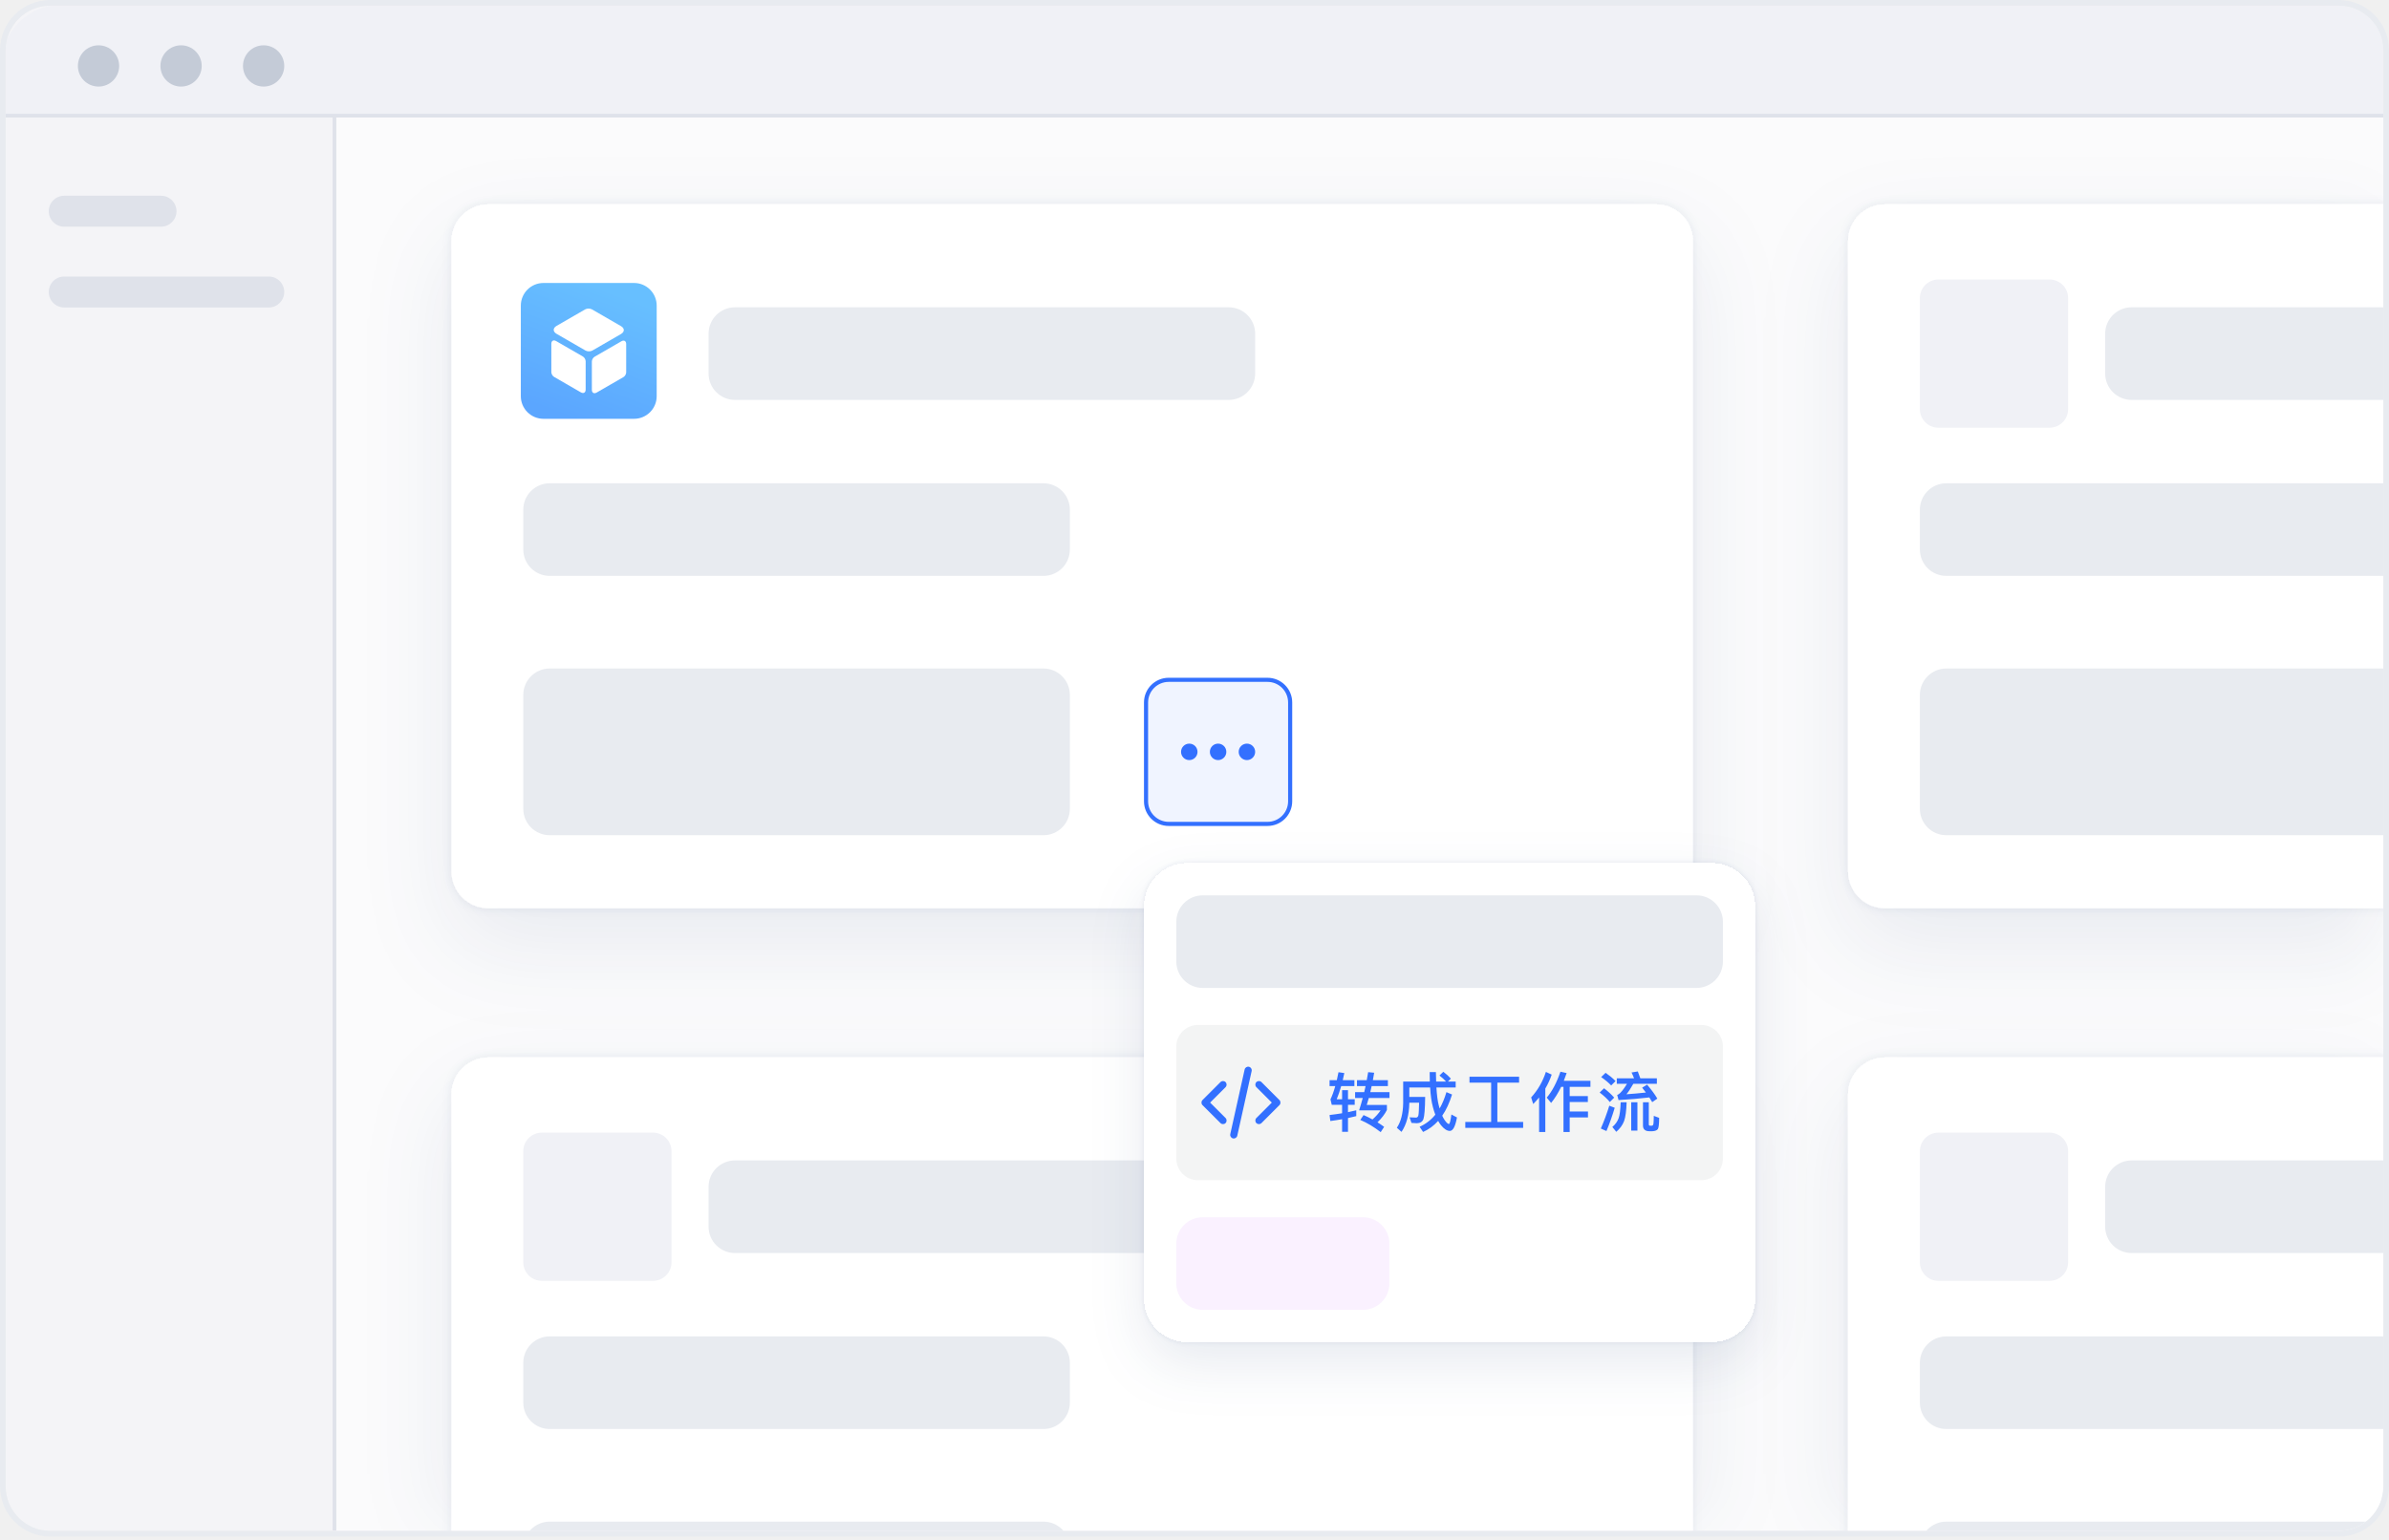
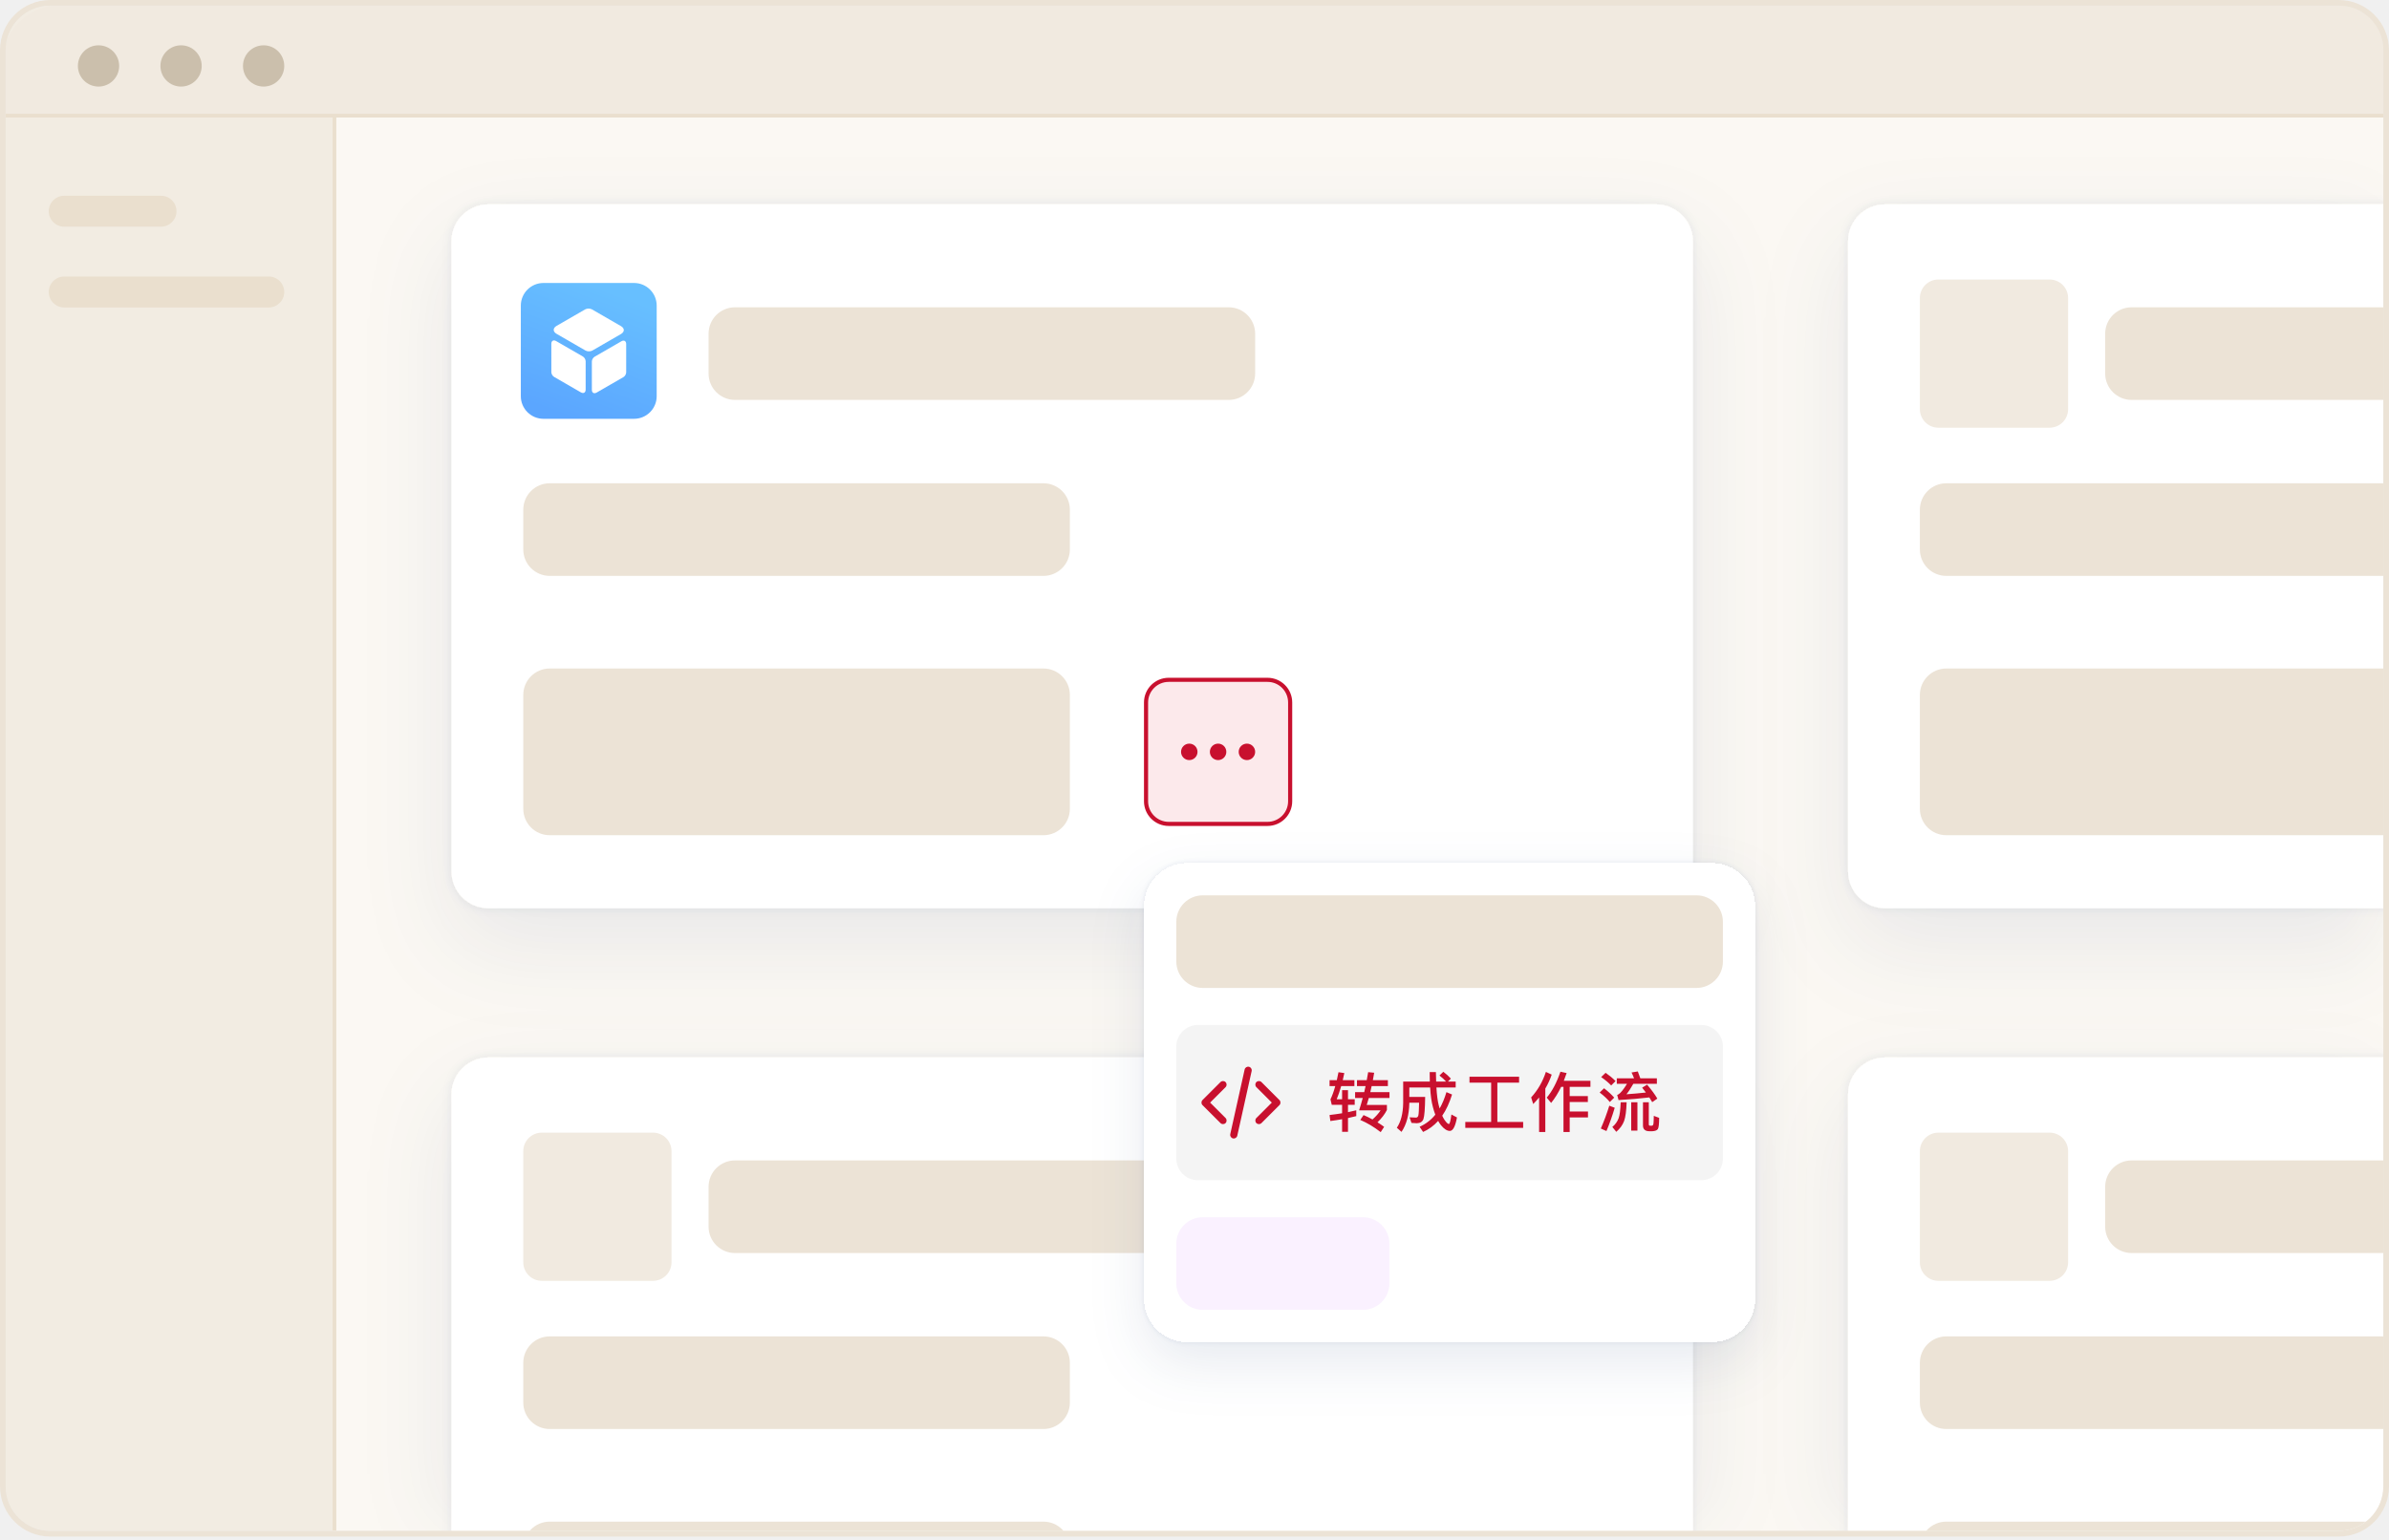
<svg xmlns="http://www.w3.org/2000/svg" width="422" height="272" viewBox="0 0 422 272" fill="none">
  <g clip-path="url(#clip0_26778_139822)">
-     <rect x="1" y="1" width="420" height="269.5" rx="7.875" fill="#F4F4F7" />
+     <rect x="1" y="1" width="420" height="269.5" rx="7.875" fill="#F2ECE2" />
    <g clip-path="url(#clip1_26778_139822)">
      <mask id="path-3-inside-1_26778_139822" fill="white">
        <path d="M58.75 20.112H421V270.8H58.75V20.112Z" />
      </mask>
-       <path d="M58.75 20.112H421V270.8H58.75V20.112Z" fill="#FBFBFC" />
+       <path d="M58.75 20.112H421V270.8H58.75V20.112Z" fill="#FBF8F3" />
      <g filter="url(#filter0_dd_26778_139822)">
        <rect x="79.75" y="36.112" width="219.288" height="124.372" rx="6.546" fill="white" />
      </g>
      <rect x="92" y="50" width="24" height="24" rx="4" fill="url(#paint0_linear_26778_139822)" />
      <path d="M103.36 54.668C103.695 54.475 104.238 54.475 104.572 54.668L109.688 57.622C110.358 58.008 110.358 58.635 109.688 59.022L104.64 61.937C104.305 62.13 103.762 62.13 103.427 61.937L98.311 58.983C97.642 58.596 97.642 57.969 98.311 57.583L103.36 54.668Z" fill="white" />
      <path d="M97.389 60.754C97.389 60.213 97.769 59.993 98.237 60.264L102.967 62.994C103.234 63.149 103.452 63.525 103.452 63.834V68.834C103.452 69.375 103.072 69.595 102.603 69.324L97.874 66.594C97.606 66.439 97.389 66.063 97.389 65.754V60.754Z" fill="white" />
      <path d="M104.548 63.872C104.548 63.563 104.765 63.187 105.033 63.032L109.762 60.301C110.231 60.031 110.611 60.25 110.611 60.791V65.79C110.611 66.1 110.394 66.476 110.126 66.63L105.396 69.361C104.928 69.632 104.548 69.412 104.548 68.871V63.872Z" fill="white" />
-       <rect x="125.162" y="54.297" width="96.552" height="16.365" rx="4.669" fill="#E8EBF0" />
-       <rect x="92.433" y="85.391" width="96.552" height="16.365" rx="4.669" fill="#E8EBF0" />
-       <rect x="92.433" y="118.12" width="96.552" height="29.457" rx="4.669" fill="#E8EBF0" />
-       <path d="M206.441 120.12H223.896C226.105 120.12 227.897 121.911 227.897 124.121V141.576C227.897 143.785 226.105 145.577 223.896 145.577H206.441C204.232 145.577 202.44 143.785 202.44 141.576V124.121C202.44 121.911 204.232 120.12 206.441 120.12Z" fill="#F0F4FF" />
-       <path d="M206.441 120.12H223.896C226.105 120.12 227.897 121.911 227.897 124.121V141.576C227.897 143.785 226.105 145.577 223.896 145.577H206.441C204.232 145.577 202.44 143.785 202.44 141.576V124.121C202.44 121.911 204.232 120.12 206.441 120.12Z" stroke="#3370FF" stroke-width="0.727" />
-       <path fill-rule="evenodd" clip-rule="evenodd" d="M210.077 134.303C209.274 134.303 208.623 133.651 208.623 132.848C208.623 132.045 209.274 131.393 210.077 131.393C210.881 131.393 211.532 132.045 211.532 132.848C211.532 133.651 210.881 134.303 210.077 134.303ZM215.169 134.303C214.365 134.303 213.714 133.651 213.714 132.848C213.714 132.045 214.365 131.393 215.169 131.393C215.972 131.393 216.623 132.045 216.623 132.848C216.623 133.651 215.972 134.303 215.169 134.303ZM220.26 134.303C219.457 134.303 218.805 133.651 218.805 132.848C218.805 132.045 219.457 131.393 220.26 131.393C221.063 131.393 221.715 132.045 221.715 132.848C221.715 133.651 221.063 134.303 220.26 134.303Z" fill="#3370FF" />
+       <rect x="125.162" y="54.297" width="96.552" height="16.365" rx="4.669" fill="#ECE3D6" />
+       <rect x="92.433" y="85.391" width="96.552" height="16.365" rx="4.669" fill="#ECE3D6" />
+       <rect x="92.433" y="118.12" width="96.552" height="29.457" rx="4.669" fill="#ECE3D6" />
+       <path d="M206.441 120.12H223.896C226.105 120.12 227.897 121.911 227.897 124.121V141.576C227.897 143.785 226.105 145.577 223.896 145.577H206.441C204.232 145.577 202.44 143.785 202.44 141.576V124.121C202.44 121.911 204.232 120.12 206.441 120.12Z" fill="#FCE9EB" />
+       <path d="M206.441 120.12H223.896C226.105 120.12 227.897 121.911 227.897 124.121V141.576C227.897 143.785 226.105 145.577 223.896 145.577H206.441C204.232 145.577 202.44 143.785 202.44 141.576V124.121C202.44 121.911 204.232 120.12 206.441 120.12Z" stroke="#C8102E" stroke-width="0.727" />
+       <path fill-rule="evenodd" clip-rule="evenodd" d="M210.077 134.303C209.274 134.303 208.623 133.651 208.623 132.848C208.623 132.045 209.274 131.393 210.077 131.393C210.881 131.393 211.532 132.045 211.532 132.848C211.532 133.651 210.881 134.303 210.077 134.303ZM215.169 134.303C214.365 134.303 213.714 133.651 213.714 132.848C213.714 132.045 214.365 131.393 215.169 131.393C215.972 131.393 216.623 132.045 216.623 132.848C216.623 133.651 215.972 134.303 215.169 134.303ZM220.26 134.303C219.457 134.303 218.805 133.651 218.805 132.848C218.805 132.045 219.457 131.393 220.26 131.393C221.063 131.393 221.715 132.045 221.715 132.848C221.715 133.651 221.063 134.303 220.26 134.303Z" fill="#C8102E" />
      <g filter="url(#filter1_dd_26778_139822)">
        <rect x="79.75" y="186.852" width="219.288" height="124.372" rx="6.546" fill="white" />
      </g>
-       <rect x="92.433" y="200.128" width="26.184" height="26.184" rx="3.273" fill="#F0F1F6" />
-       <rect x="125.162" y="205.037" width="96.552" height="16.365" rx="4.669" fill="#E8EBF0" />
-       <rect x="92.433" y="236.13" width="96.552" height="16.365" rx="4.669" fill="#E8EBF0" />
-       <rect x="92.433" y="268.86" width="96.552" height="29.457" rx="4.669" fill="#E8EBF0" />
-       <path d="M206.441 270.86H223.896C226.105 270.86 227.897 272.652 227.897 274.861V292.316C227.897 294.525 226.105 296.317 223.896 296.317H206.441C204.232 296.317 202.44 294.525 202.44 292.316V274.861C202.44 272.652 204.232 270.86 206.441 270.86Z" fill="#F0F4FF" />
-       <path d="M206.441 270.86H223.896C226.105 270.86 227.897 272.652 227.897 274.861V292.316C227.897 294.525 226.105 296.317 223.896 296.317H206.441C204.232 296.317 202.44 294.525 202.44 292.316V274.861C202.44 272.652 204.232 270.86 206.441 270.86Z" stroke="#3370FF" stroke-width="0.727" />
+       <rect x="92.433" y="200.128" width="26.184" height="26.184" rx="3.273" fill="#F1EAE0" />
+       <rect x="125.162" y="205.037" width="96.552" height="16.365" rx="4.669" fill="#ECE3D6" />
+       <rect x="92.433" y="236.13" width="96.552" height="16.365" rx="4.669" fill="#ECE3D6" />
+       <rect x="92.433" y="268.86" width="96.552" height="29.457" rx="4.669" fill="#ECE3D6" />
+       <path d="M206.441 270.86H223.896C226.105 270.86 227.897 272.652 227.897 274.861V292.316C227.897 294.525 226.105 296.317 223.896 296.317H206.441C204.232 296.317 202.44 294.525 202.44 292.316V274.861C202.44 272.652 204.232 270.86 206.441 270.86Z" fill="#FCE9EB" />
+       <path d="M206.441 270.86H223.896C226.105 270.86 227.897 272.652 227.897 274.861V292.316C227.897 294.525 226.105 296.317 223.896 296.317H206.441C204.232 296.317 202.44 294.525 202.44 292.316V274.861C202.44 272.652 204.232 270.86 206.441 270.86Z" stroke="#C8102E" stroke-width="0.727" />
      <g filter="url(#filter2_dd_26778_139822)">
        <rect x="326.449" y="36.112" width="219.288" height="124.372" rx="6.546" fill="white" />
      </g>
-       <rect x="339.132" y="49.388" width="26.184" height="26.184" rx="3.273" fill="#F0F1F6" />
-       <rect x="371.862" y="54.297" width="96.552" height="16.365" rx="4.669" fill="#E8EBF0" />
-       <rect x="339.132" y="85.391" width="96.552" height="16.365" rx="4.669" fill="#E8EBF0" />
-       <rect x="339.132" y="118.12" width="96.552" height="29.457" rx="4.669" fill="#E8EBF0" />
+       <rect x="339.132" y="49.388" width="26.184" height="26.184" rx="3.273" fill="#F1EAE0" />
+       <rect x="371.862" y="54.297" width="96.552" height="16.365" rx="4.669" fill="#ECE3D6" />
+       <rect x="339.132" y="85.391" width="96.552" height="16.365" rx="4.669" fill="#ECE3D6" />
+       <rect x="339.132" y="118.12" width="96.552" height="29.457" rx="4.669" fill="#ECE3D6" />
      <g filter="url(#filter3_dd_26778_139822)">
        <rect x="326.449" y="186.852" width="219.288" height="124.372" rx="6.546" fill="white" />
      </g>
-       <rect x="339.132" y="200.128" width="26.184" height="26.184" rx="3.273" fill="#F0F1F6" />
-       <rect x="371.862" y="205.037" width="96.552" height="16.365" rx="4.669" fill="#E8EBF0" />
-       <rect x="339.132" y="236.13" width="96.552" height="16.365" rx="4.669" fill="#E8EBF0" />
-       <rect x="339.132" y="268.86" width="96.552" height="29.457" rx="4.669" fill="#E8EBF0" />
+       <rect x="339.132" y="200.128" width="26.184" height="26.184" rx="3.273" fill="#F1EAE0" />
+       <rect x="371.862" y="205.037" width="96.552" height="16.365" rx="4.669" fill="#ECE3D6" />
+       <rect x="339.132" y="236.13" width="96.552" height="16.365" rx="4.669" fill="#ECE3D6" />
+       <rect x="339.132" y="268.86" width="96.552" height="29.457" rx="4.669" fill="#ECE3D6" />
      <g filter="url(#filter4_dd_26778_139822)">
        <rect x="202.077" y="152.486" width="107.973" height="84.662" rx="7.614" fill="white" shape-rendering="crispEdges" />
        <g clip-path="url(#clip2_26778_139822)">
-           <rect x="207.787" y="158.197" width="96.552" height="16.365" rx="4.669" fill="#E8EBF0" />
-           <rect x="207.787" y="181.107" width="96.552" height="27.421" rx="3.807" fill="#111824" fill-opacity="0.05" />
+           <rect x="207.787" y="158.197" width="96.552" height="16.365" rx="4.669" fill="#ECE3D6" />
+           <rect x="207.787" y="181.107" width="96.552" height="27.421" rx="3.807" fill="#1F1A17" fill-opacity="0.05" />
          <g clip-path="url(#clip3_26778_139822)">
-             <path fill-rule="evenodd" clip-rule="evenodd" d="M220.614 188.488C220.956 188.564 221.172 188.903 221.096 189.245L218.558 200.665C218.482 201.008 218.143 201.223 217.801 201.147C217.459 201.071 217.243 200.732 217.319 200.39L219.857 188.97C219.933 188.628 220.272 188.412 220.614 188.488ZM216.484 191.197C216.732 191.444 216.732 191.846 216.484 192.094L213.76 194.818L216.484 197.541C216.732 197.789 216.732 198.191 216.484 198.439C216.236 198.686 215.834 198.686 215.587 198.439L212.414 195.266C212.167 195.018 212.167 194.617 212.414 194.369L215.587 191.197C215.834 190.949 216.236 190.949 216.484 191.197ZM221.931 191.197C222.179 190.949 222.581 190.949 222.829 191.197L226.001 194.369C226.249 194.617 226.249 195.018 226.001 195.266L222.829 198.439C222.581 198.686 222.179 198.686 221.931 198.439C221.684 198.191 221.684 197.789 221.931 197.541L224.655 194.818L221.931 192.094C221.684 191.846 221.684 191.444 221.931 191.197Z" fill="#3370FF" />
+             <path fill-rule="evenodd" clip-rule="evenodd" d="M220.614 188.488C220.956 188.564 221.172 188.903 221.096 189.245L218.558 200.665C218.482 201.008 218.143 201.223 217.801 201.147C217.459 201.071 217.243 200.732 217.319 200.39L219.857 188.97C219.933 188.628 220.272 188.412 220.614 188.488ZM216.484 191.197C216.732 191.444 216.732 191.846 216.484 192.094L213.76 194.818L216.484 197.541C216.732 197.789 216.732 198.191 216.484 198.439C216.236 198.686 215.834 198.686 215.587 198.439L212.414 195.266C212.167 195.018 212.167 194.617 212.414 194.369L215.587 191.197C215.834 190.949 216.236 190.949 216.484 191.197ZM221.931 191.197C222.179 190.949 222.581 190.949 222.829 191.197L226.001 194.369C226.249 194.617 226.249 195.018 226.001 195.266L222.829 198.439C222.581 198.686 222.179 198.686 221.931 198.439C221.684 198.191 221.684 197.789 221.931 197.541L224.655 194.818L221.931 192.094C221.684 191.846 221.684 191.444 221.931 191.197Z" fill="#C8102E" />
          </g>
-           <path d="M237.073 192.628H238.113V194.238H239.3V195.209H238.113V196.511C238.626 196.408 239.118 196.294 239.574 196.18V197.208C239.106 197.322 238.615 197.436 238.113 197.55V199.983H237.073V197.756C236.411 197.87 235.714 197.984 234.995 198.076L234.858 197.013C235.634 196.922 236.377 196.819 237.073 196.705V195.209H235.246L235.018 194.25C235.315 193.633 235.6 192.856 235.863 191.908H234.858V190.858H236.137C236.24 190.412 236.342 189.944 236.434 189.453L237.462 189.601C237.37 190.035 237.279 190.458 237.187 190.858H239.243V191.908H236.913C236.662 192.776 236.399 193.553 236.114 194.238H237.073V192.628ZM239.7 190.858H241.425C241.516 190.39 241.596 189.921 241.676 189.442L242.738 189.544C242.658 190.001 242.578 190.435 242.509 190.858H245.159V191.908H242.292C242.213 192.274 242.133 192.628 242.053 192.971H245.445V194.01H241.79C241.664 194.444 241.539 194.855 241.425 195.232H244.988V196.123C244.622 196.854 244.074 197.573 243.32 198.304C243.731 198.555 244.12 198.829 244.497 199.103L243.891 200.04C242.715 199.126 241.516 198.407 240.282 197.881L240.865 197.025C241.413 197.253 241.938 197.516 242.441 197.801C243.035 197.276 243.514 196.739 243.869 196.191H240.077C240.305 195.494 240.511 194.764 240.716 194.01H239.369V192.971H240.979C241.059 192.605 241.139 192.251 241.219 191.908H239.7V190.858ZM254.954 189.373C255.479 189.773 255.925 190.173 256.29 190.584L255.765 191.109H257.135V192.148H253.732C253.812 193.496 253.949 194.547 254.143 195.289C254.189 195.483 254.246 195.677 254.303 195.86C254.783 195.015 255.182 194.056 255.502 192.971L256.496 193.393C256.039 194.855 255.468 196.111 254.76 197.139C254.886 197.413 255.011 197.642 255.137 197.836C255.479 198.338 255.753 198.601 255.936 198.601C256.085 198.601 256.233 198.041 256.382 196.922L257.364 197.447C257.078 199.023 256.656 199.823 256.108 199.823C255.605 199.823 255.08 199.48 254.531 198.806C254.349 198.578 254.189 198.327 254.04 198.053C253.275 198.909 252.384 199.56 251.379 200.006L250.763 199.092C251.859 198.601 252.784 197.893 253.538 196.956C253.378 196.545 253.241 196.1 253.115 195.62C252.864 194.695 252.704 193.542 252.624 192.148H248.947V193.816H251.745C251.722 195.883 251.619 197.185 251.437 197.733C251.254 198.213 250.865 198.452 250.272 198.464C249.998 198.464 249.678 198.441 249.324 198.407L248.993 197.425C249.449 197.447 249.826 197.47 250.146 197.47C250.352 197.459 250.477 197.333 250.546 197.082C250.614 196.785 250.649 196.031 250.671 194.844H248.947V194.912C248.901 197.025 248.433 198.715 247.565 199.994L246.743 199.263C247.451 198.224 247.828 196.774 247.862 194.912V191.109H252.567C252.544 190.572 252.544 190.013 252.544 189.43H253.641C253.641 190.024 253.664 190.584 253.686 191.109H255.445C255.137 190.766 254.748 190.401 254.269 190.035L254.954 189.373ZM263.401 191.292H259.576V190.252H268.335V191.292H264.498V198.235H269.055V199.286H258.833V198.235H263.401V191.292ZM275.766 192.034C275.241 193.13 274.647 194.078 273.996 194.878L273.219 193.941C274.167 192.834 274.978 191.303 275.64 189.362L276.737 189.601C276.577 190.081 276.406 190.538 276.234 190.972H280.94V192.034H277.274V193.667H280.483V194.718H277.274V196.397H280.506V197.436H277.274V200.017H276.177V192.034H275.766ZM271.872 193.918C271.552 194.307 271.198 194.695 270.832 195.072L270.467 193.907C271.643 192.617 272.511 191.109 273.071 189.396L274.099 189.876C273.802 190.744 273.425 191.566 272.968 192.342V200.017H271.872V193.918ZM285.904 194.375L285.664 193.462C285.755 193.427 285.835 193.393 285.881 193.37C286.281 193.13 286.783 192.502 287.4 191.497H285.595V190.527H288.645C288.508 190.161 288.359 189.818 288.199 189.499L289.307 189.316C289.455 189.681 289.604 190.081 289.752 190.527H292.676V191.497H288.519C288.062 192.297 287.662 192.913 287.297 193.347C288.439 193.267 289.593 193.165 290.735 193.039C290.518 192.754 290.301 192.468 290.072 192.183L290.952 191.646C291.74 192.582 292.345 193.405 292.756 194.113L291.854 194.741C291.694 194.467 291.523 194.181 291.34 193.907C289.672 194.101 287.857 194.261 285.904 194.375ZM283.62 189.556C284.305 190.035 284.899 190.527 285.378 191.018L284.602 191.794C284.179 191.337 283.585 190.835 282.832 190.31L283.62 189.556ZM283.345 192.285C284.054 192.834 284.659 193.393 285.139 193.941L284.362 194.718C283.939 194.193 283.345 193.633 282.569 193.039L283.345 192.285ZM284.271 195.369L285.23 195.734C284.796 197.196 284.305 198.567 283.768 199.846L282.774 199.4C283.345 198.087 283.848 196.739 284.271 195.369ZM288.142 194.764H289.238V199.766H288.142V194.764ZM286.281 194.764H287.331C287.286 196.271 287.137 197.367 286.886 198.076C286.612 198.806 286.144 199.435 285.504 199.983L284.807 199.126C285.333 198.692 285.698 198.178 285.915 197.584C286.121 197.013 286.235 196.077 286.281 194.764ZM291.877 199.88H291.374C290.598 199.88 290.221 199.537 290.221 198.875V194.764H291.249V198.669C291.249 198.795 291.306 198.875 291.42 198.898H291.831C291.979 198.875 292.059 198.715 292.082 198.441C292.105 198.144 292.128 197.71 292.128 197.162L293.076 197.516C293.076 198.589 292.996 199.252 292.847 199.492C292.699 199.72 292.379 199.846 291.877 199.88Z" fill="#3370FF" />
+           <path d="M237.073 192.628H238.113V194.238H239.3V195.209H238.113V196.511C238.626 196.408 239.118 196.294 239.574 196.18V197.208C239.106 197.322 238.615 197.436 238.113 197.55V199.983H237.073V197.756C236.411 197.87 235.714 197.984 234.995 198.076L234.858 197.013C235.634 196.922 236.377 196.819 237.073 196.705V195.209H235.246L235.018 194.25C235.315 193.633 235.6 192.856 235.863 191.908H234.858V190.858H236.137C236.24 190.412 236.342 189.944 236.434 189.453L237.462 189.601C237.37 190.035 237.279 190.458 237.187 190.858H239.243V191.908H236.913C236.662 192.776 236.399 193.553 236.114 194.238H237.073V192.628ZM239.7 190.858H241.425C241.516 190.39 241.596 189.921 241.676 189.442L242.738 189.544C242.658 190.001 242.578 190.435 242.509 190.858H245.159V191.908H242.292C242.213 192.274 242.133 192.628 242.053 192.971H245.445V194.01H241.79C241.664 194.444 241.539 194.855 241.425 195.232H244.988V196.123C244.622 196.854 244.074 197.573 243.32 198.304C243.731 198.555 244.12 198.829 244.497 199.103L243.891 200.04C242.715 199.126 241.516 198.407 240.282 197.881L240.865 197.025C241.413 197.253 241.938 197.516 242.441 197.801C243.035 197.276 243.514 196.739 243.869 196.191H240.077C240.305 195.494 240.511 194.764 240.716 194.01H239.369V192.971H240.979C241.059 192.605 241.139 192.251 241.219 191.908H239.7V190.858ZM254.954 189.373C255.479 189.773 255.925 190.173 256.29 190.584L255.765 191.109H257.135V192.148H253.732C253.812 193.496 253.949 194.547 254.143 195.289C254.189 195.483 254.246 195.677 254.303 195.86C254.783 195.015 255.182 194.056 255.502 192.971L256.496 193.393C256.039 194.855 255.468 196.111 254.76 197.139C254.886 197.413 255.011 197.642 255.137 197.836C255.479 198.338 255.753 198.601 255.936 198.601C256.085 198.601 256.233 198.041 256.382 196.922L257.364 197.447C257.078 199.023 256.656 199.823 256.108 199.823C255.605 199.823 255.08 199.48 254.531 198.806C254.349 198.578 254.189 198.327 254.04 198.053C253.275 198.909 252.384 199.56 251.379 200.006L250.763 199.092C251.859 198.601 252.784 197.893 253.538 196.956C253.378 196.545 253.241 196.1 253.115 195.62C252.864 194.695 252.704 193.542 252.624 192.148H248.947V193.816H251.745C251.722 195.883 251.619 197.185 251.437 197.733C251.254 198.213 250.865 198.452 250.272 198.464C249.998 198.464 249.678 198.441 249.324 198.407L248.993 197.425C249.449 197.447 249.826 197.47 250.146 197.47C250.352 197.459 250.477 197.333 250.546 197.082C250.614 196.785 250.649 196.031 250.671 194.844H248.947V194.912C248.901 197.025 248.433 198.715 247.565 199.994L246.743 199.263C247.451 198.224 247.828 196.774 247.862 194.912V191.109H252.567C252.544 190.572 252.544 190.013 252.544 189.43H253.641C253.641 190.024 253.664 190.584 253.686 191.109H255.445C255.137 190.766 254.748 190.401 254.269 190.035L254.954 189.373ZM263.401 191.292H259.576V190.252H268.335V191.292H264.498V198.235H269.055V199.286H258.833V198.235H263.401V191.292ZM275.766 192.034C275.241 193.13 274.647 194.078 273.996 194.878L273.219 193.941C274.167 192.834 274.978 191.303 275.64 189.362L276.737 189.601C276.577 190.081 276.406 190.538 276.234 190.972H280.94V192.034H277.274V193.667H280.483V194.718H277.274V196.397H280.506V197.436H277.274V200.017H276.177V192.034H275.766ZM271.872 193.918C271.552 194.307 271.198 194.695 270.832 195.072L270.467 193.907C271.643 192.617 272.511 191.109 273.071 189.396L274.099 189.876C273.802 190.744 273.425 191.566 272.968 192.342V200.017H271.872V193.918ZM285.904 194.375L285.664 193.462C285.755 193.427 285.835 193.393 285.881 193.37C286.281 193.13 286.783 192.502 287.4 191.497H285.595V190.527H288.645C288.508 190.161 288.359 189.818 288.199 189.499L289.307 189.316C289.455 189.681 289.604 190.081 289.752 190.527H292.676V191.497H288.519C288.062 192.297 287.662 192.913 287.297 193.347C288.439 193.267 289.593 193.165 290.735 193.039C290.518 192.754 290.301 192.468 290.072 192.183L290.952 191.646C291.74 192.582 292.345 193.405 292.756 194.113L291.854 194.741C291.694 194.467 291.523 194.181 291.34 193.907C289.672 194.101 287.857 194.261 285.904 194.375ZM283.62 189.556C284.305 190.035 284.899 190.527 285.378 191.018L284.602 191.794C284.179 191.337 283.585 190.835 282.832 190.31L283.62 189.556ZM283.345 192.285C284.054 192.834 284.659 193.393 285.139 193.941L284.362 194.718C283.939 194.193 283.345 193.633 282.569 193.039L283.345 192.285ZM284.271 195.369L285.23 195.734C284.796 197.196 284.305 198.567 283.768 199.846L282.774 199.4C283.345 198.087 283.848 196.739 284.271 195.369ZM288.142 194.764H289.238V199.766H288.142V194.764ZM286.281 194.764H287.331C287.286 196.271 287.137 197.367 286.886 198.076C286.612 198.806 286.144 199.435 285.504 199.983L284.807 199.126C285.333 198.692 285.698 198.178 285.915 197.584C286.121 197.013 286.235 196.077 286.281 194.764ZM291.877 199.88H291.374C290.598 199.88 290.221 199.537 290.221 198.875V194.764H291.249V198.669C291.249 198.795 291.306 198.875 291.42 198.898H291.831C291.979 198.875 292.059 198.715 292.082 198.441C292.105 198.144 292.128 197.71 292.128 197.162L293.076 197.516C293.076 198.589 292.996 199.252 292.847 199.492C292.699 199.72 292.379 199.846 291.877 199.88Z" fill="#C8102E" />
          <rect x="207.787" y="215.074" width="37.639" height="16.365" rx="4.669" fill="#FAF1FF" />
        </g>
      </g>
    </g>
-     <path d="M58.75 270.8H59.406V20.112H58.75H58.094V270.8H58.75Z" fill="#DFE2EA" mask="url(#path-3-inside-1_26778_139822)" />
-     <rect x="8.611" y="34.586" width="22.566" height="5.468" rx="2.734" fill="#DFE2EA" />
-     <rect x="8.611" y="48.86" width="41.601" height="5.468" rx="2.734" fill="#DFE2EA" />
+     <path d="M58.75 270.8H59.406V20.112H58.75H58.094V270.8H58.75Z" fill="#EADFCE" mask="url(#path-3-inside-1_26778_139822)" />
+     <rect x="8.611" y="34.586" width="22.566" height="5.468" rx="2.734" fill="#EADFCE" />
+     <rect x="8.611" y="48.86" width="41.601" height="5.468" rx="2.734" fill="#EADFCE" />
    <mask id="path-38-inside-2_26778_139822" fill="white">
      <path d="M0.29 11.354C0.29 5.556 4.991 0.854 10.79 0.854H412.133C417.932 0.854 422.633 5.556 422.633 11.354V20.765H0.29V11.354Z" />
    </mask>
-     <path d="M0.29 11.354C0.29 5.556 4.991 0.854 10.79 0.854H412.133C417.932 0.854 422.633 5.556 422.633 11.354V20.765H0.29V11.354Z" fill="#F0F1F6" />
-     <path d="M0.29 0.854H422.633H0.29ZM422.633 21.421H0.29V20.108H422.633V21.421ZM0.29 20.765V0.854V20.765ZM422.633 0.854V20.765V0.854Z" fill="#DFE2EA" mask="url(#path-38-inside-2_26778_139822)" />
-     <circle cx="17.404" cy="11.651" r="3.645" fill="#C4CBD7" />
-     <circle cx="31.985" cy="11.651" r="3.645" fill="#C4CBD7" />
-     <circle cx="46.566" cy="11.651" r="3.645" fill="#C4CBD7" />
+     <path d="M0.29 11.354C0.29 5.556 4.991 0.854 10.79 0.854H412.133C417.932 0.854 422.633 5.556 422.633 11.354V20.765H0.29V11.354Z" fill="#F1EAE0" />
+     <path d="M0.29 0.854H422.633H0.29ZM422.633 21.421H0.29V20.108H422.633V21.421ZM0.29 20.765V0.854V20.765ZM422.633 0.854V20.765V0.854Z" fill="#EADFCE" mask="url(#path-38-inside-2_26778_139822)" />
+     <circle cx="17.404" cy="11.651" r="3.645" fill="#CBBFAC" />
+     <circle cx="31.985" cy="11.651" r="3.645" fill="#CBBFAC" />
+     <circle cx="46.566" cy="11.651" r="3.645" fill="#CBBFAC" />
  </g>
-   <rect x="0.5" y="0.5" width="421" height="270.5" rx="8.375" stroke="#E8EBF0" />
+   <rect x="0.5" y="0.5" width="421" height="270.5" rx="8.375" stroke="#ECE3D6" />
  <defs>
    <filter id="filter0_dd_26778_139822" x="63.385" y="26.293" width="252.018" height="157.102" filterUnits="userSpaceOnUse" color-interpolation-filters="sRGB">
      <feFlood flood-opacity="0" result="BackgroundImageFix" />
      <feColorMatrix in="SourceAlpha" type="matrix" values="0 0 0 0 0 0 0 0 0 0 0 0 0 0 0 0 0 0 127 0" result="hardAlpha" />
      <feOffset />
      <feGaussianBlur stdDeviation="0.818" />
      <feComposite in2="hardAlpha" operator="out" />
      <feColorMatrix type="matrix" values="0 0 0 0 0.075 0 0 0 0 0.2 0 0 0 0 0.42 0 0 0 0.08 0" />
      <feBlend mode="normal" in2="BackgroundImageFix" result="effect1_dropShadow_26778_139822" />
      <feColorMatrix in="SourceAlpha" type="matrix" values="0 0 0 0 0 0 0 0 0 0 0 0 0 0 0 0 0 0 127 0" result="hardAlpha" />
      <feOffset dy="6.546" />
      <feGaussianBlur stdDeviation="8.182" />
      <feColorMatrix type="matrix" values="0 0 0 0 0.075 0 0 0 0 0.2 0 0 0 0 0.42 0 0 0 0.08 0" />
      <feBlend mode="normal" in2="effect1_dropShadow_26778_139822" result="effect2_dropShadow_26778_139822" />
      <feBlend mode="normal" in="SourceGraphic" in2="effect2_dropShadow_26778_139822" result="shape" />
    </filter>
    <filter id="filter1_dd_26778_139822" x="63.385" y="177.033" width="252.018" height="157.102" filterUnits="userSpaceOnUse" color-interpolation-filters="sRGB">
      <feFlood flood-opacity="0" result="BackgroundImageFix" />
      <feColorMatrix in="SourceAlpha" type="matrix" values="0 0 0 0 0 0 0 0 0 0 0 0 0 0 0 0 0 0 127 0" result="hardAlpha" />
      <feOffset />
      <feGaussianBlur stdDeviation="0.818" />
      <feComposite in2="hardAlpha" operator="out" />
      <feColorMatrix type="matrix" values="0 0 0 0 0.075 0 0 0 0 0.2 0 0 0 0 0.42 0 0 0 0.08 0" />
      <feBlend mode="normal" in2="BackgroundImageFix" result="effect1_dropShadow_26778_139822" />
      <feColorMatrix in="SourceAlpha" type="matrix" values="0 0 0 0 0 0 0 0 0 0 0 0 0 0 0 0 0 0 127 0" result="hardAlpha" />
      <feOffset dy="6.546" />
      <feGaussianBlur stdDeviation="8.182" />
      <feColorMatrix type="matrix" values="0 0 0 0 0.075 0 0 0 0 0.2 0 0 0 0 0.42 0 0 0 0.08 0" />
      <feBlend mode="normal" in2="effect1_dropShadow_26778_139822" result="effect2_dropShadow_26778_139822" />
      <feBlend mode="normal" in="SourceGraphic" in2="effect2_dropShadow_26778_139822" result="shape" />
    </filter>
    <filter id="filter2_dd_26778_139822" x="310.084" y="26.293" width="252.018" height="157.102" filterUnits="userSpaceOnUse" color-interpolation-filters="sRGB">
      <feFlood flood-opacity="0" result="BackgroundImageFix" />
      <feColorMatrix in="SourceAlpha" type="matrix" values="0 0 0 0 0 0 0 0 0 0 0 0 0 0 0 0 0 0 127 0" result="hardAlpha" />
      <feOffset />
      <feGaussianBlur stdDeviation="0.818" />
      <feComposite in2="hardAlpha" operator="out" />
      <feColorMatrix type="matrix" values="0 0 0 0 0.075 0 0 0 0 0.2 0 0 0 0 0.42 0 0 0 0.08 0" />
      <feBlend mode="normal" in2="BackgroundImageFix" result="effect1_dropShadow_26778_139822" />
      <feColorMatrix in="SourceAlpha" type="matrix" values="0 0 0 0 0 0 0 0 0 0 0 0 0 0 0 0 0 0 127 0" result="hardAlpha" />
      <feOffset dy="6.546" />
      <feGaussianBlur stdDeviation="8.182" />
      <feColorMatrix type="matrix" values="0 0 0 0 0.075 0 0 0 0 0.2 0 0 0 0 0.42 0 0 0 0.08 0" />
      <feBlend mode="normal" in2="effect1_dropShadow_26778_139822" result="effect2_dropShadow_26778_139822" />
      <feBlend mode="normal" in="SourceGraphic" in2="effect2_dropShadow_26778_139822" result="shape" />
    </filter>
    <filter id="filter3_dd_26778_139822" x="310.084" y="177.033" width="252.018" height="157.102" filterUnits="userSpaceOnUse" color-interpolation-filters="sRGB">
      <feFlood flood-opacity="0" result="BackgroundImageFix" />
      <feColorMatrix in="SourceAlpha" type="matrix" values="0 0 0 0 0 0 0 0 0 0 0 0 0 0 0 0 0 0 127 0" result="hardAlpha" />
      <feOffset />
      <feGaussianBlur stdDeviation="0.818" />
      <feComposite in2="hardAlpha" operator="out" />
      <feColorMatrix type="matrix" values="0 0 0 0 0.075 0 0 0 0 0.2 0 0 0 0 0.42 0 0 0 0.08 0" />
      <feBlend mode="normal" in2="BackgroundImageFix" result="effect1_dropShadow_26778_139822" />
      <feColorMatrix in="SourceAlpha" type="matrix" values="0 0 0 0 0 0 0 0 0 0 0 0 0 0 0 0 0 0 127 0" result="hardAlpha" />
      <feOffset dy="6.546" />
      <feGaussianBlur stdDeviation="8.182" />
      <feColorMatrix type="matrix" values="0 0 0 0 0.075 0 0 0 0 0.2 0 0 0 0 0.42 0 0 0 0.08 0" />
      <feBlend mode="normal" in2="effect1_dropShadow_26778_139822" result="effect2_dropShadow_26778_139822" />
      <feBlend mode="normal" in="SourceGraphic" in2="effect2_dropShadow_26778_139822" result="shape" />
    </filter>
    <filter id="filter4_dd_26778_139822" x="192.56" y="146.776" width="127.007" height="103.697" filterUnits="userSpaceOnUse" color-interpolation-filters="sRGB">
      <feFlood flood-opacity="0" result="BackgroundImageFix" />
      <feColorMatrix in="SourceAlpha" type="matrix" values="0 0 0 0 0 0 0 0 0 0 0 0 0 0 0 0 0 0 127 0" result="hardAlpha" />
      <feOffset />
      <feGaussianBlur stdDeviation="0.476" />
      <feComposite in2="hardAlpha" operator="out" />
      <feColorMatrix type="matrix" values="0 0 0 0 0.075 0 0 0 0 0.2 0 0 0 0 0.42 0 0 0 0.1 0" />
      <feBlend mode="normal" in2="BackgroundImageFix" result="effect1_dropShadow_26778_139822" />
      <feColorMatrix in="SourceAlpha" type="matrix" values="0 0 0 0 0 0 0 0 0 0 0 0 0 0 0 0 0 0 127 0" result="hardAlpha" />
      <feOffset dy="3.807" />
      <feGaussianBlur stdDeviation="4.759" />
      <feColorMatrix type="matrix" values="0 0 0 0 0.075 0 0 0 0 0.2 0 0 0 0 0.42 0 0 0 0.1 0" />
      <feBlend mode="normal" in2="effect1_dropShadow_26778_139822" result="effect2_dropShadow_26778_139822" />
      <feBlend mode="normal" in="SourceGraphic" in2="effect2_dropShadow_26778_139822" result="shape" />
    </filter>
    <linearGradient id="paint0_linear_26778_139822" x1="104" y1="50" x2="95.667" y2="72" gradientUnits="userSpaceOnUse">
      <stop stop-color="#67BFFF" />
      <stop offset="1" stop-color="#5BA6FF" />
    </linearGradient>
    <clipPath id="clip0_26778_139822">
      <rect x="1" y="1" width="420" height="269.5" rx="7.875" fill="white" />
    </clipPath>
    <clipPath id="clip1_26778_139822">
      <path d="M58.75 20.112H421V270.8H58.75V20.112Z" fill="white" />
    </clipPath>
    <clipPath id="clip2_26778_139822">
      <rect x="207.787" y="158.197" width="96.552" height="73.242" rx="1.903" fill="white" />
    </clipPath>
    <clipPath id="clip3_26778_139822">
      <rect width="15.227" height="15.227" fill="white" transform="translate(211.594 187.204)" />
    </clipPath>
  </defs>
</svg>
